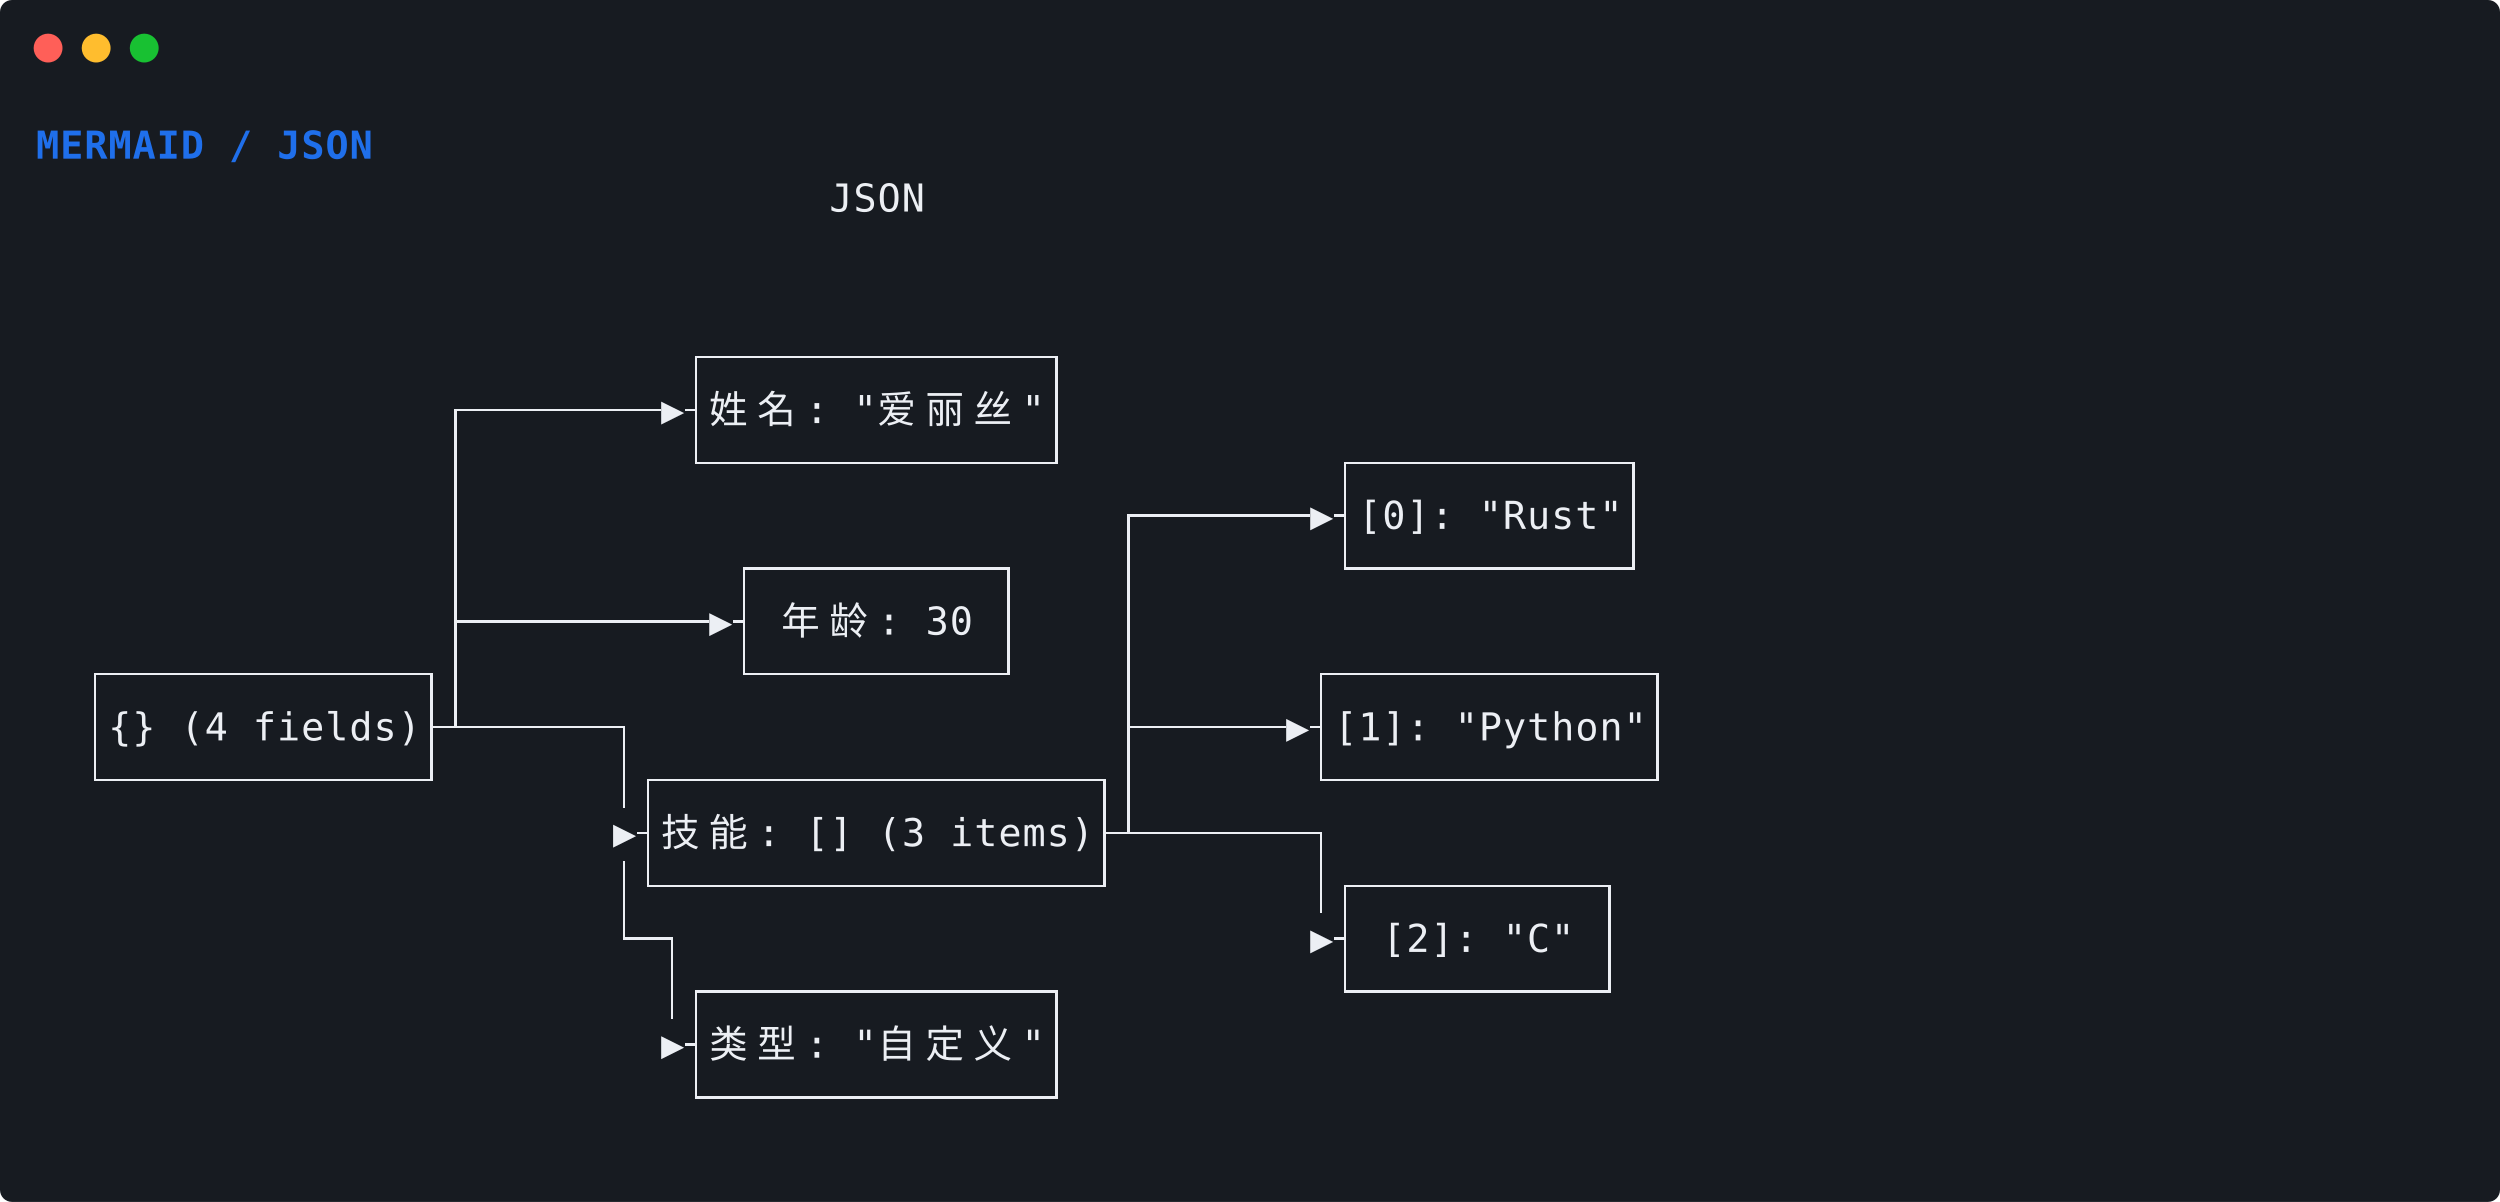
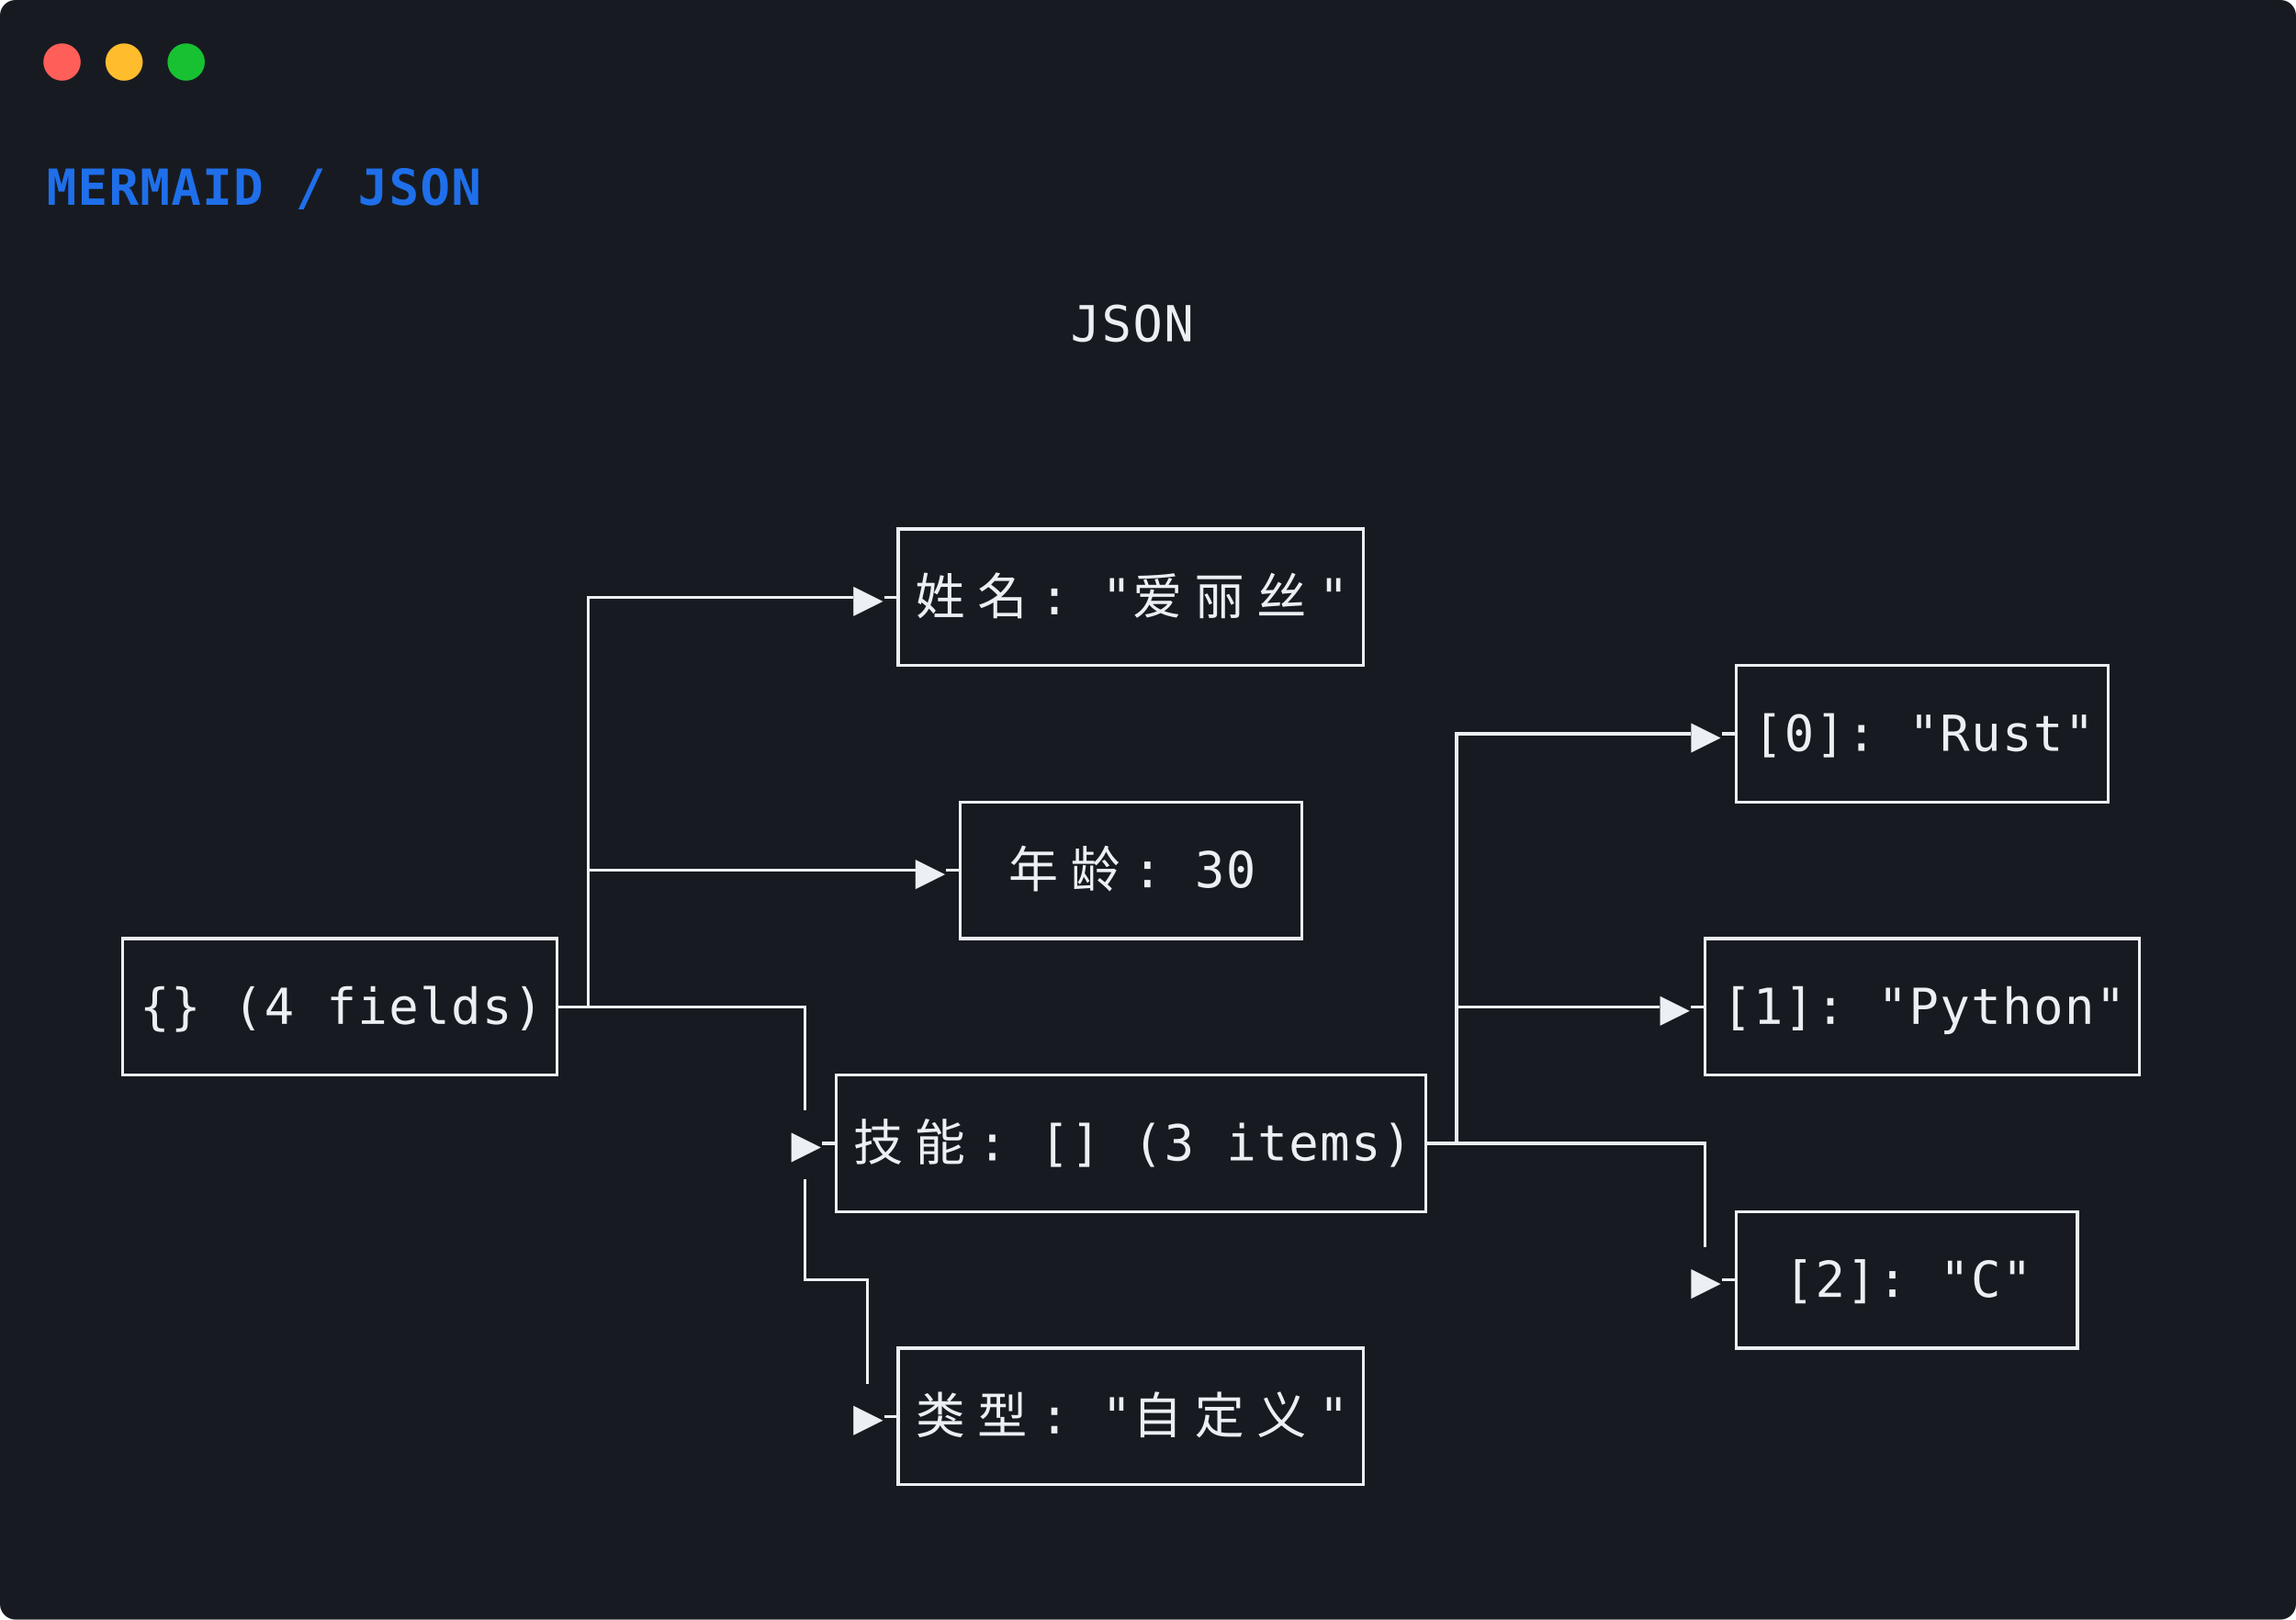
- <svg xmlns="http://www.w3.org/2000/svg" width="1040" height="500" viewBox="0 0 1040 500">
-   <rect width="1040" height="500" rx="5" fill="#171b21" />
+ <svg xmlns="http://www.w3.org/2000/svg" width="740" height="522" viewBox="0 0 740 522">
+   <rect width="740" height="522" rx="5" fill="#171b21" />
  <circle cx="20" cy="20" r="6" fill="#ff5f58" />
  <circle cx="40" cy="20" r="6" fill="#ffbd2e" />
  <circle cx="60" cy="20" r="6" fill="#18c132" />
-   <svg x="15" y="50" width="1000" height="440" viewBox="0 0 1000 440" overflow="hidden">
+   <svg x="15" y="50" width="700" height="462" viewBox="0 0 700 462" overflow="hidden">
    <style>.s0{fill:#1f6feb;font-weight:700}text{white-space:pre;font-kerning:none;font-variant-ligatures:none;font-synthesis:none;font-optical-sizing:none;-webkit-font-smoothing:antialiased;text-rendering:optimizeLegibility;text-decoration-skip-ink:none;text-decoration-thickness:1px;text-underline-offset:2px;letter-spacing:0.4px}</style>
    <g font-family="'JetBrains Mono','Fira Code','SF Mono',Menlo,Consolas,'DejaVu Sans Mono','Liberation Mono','Symbols Nerd Font Mono','Symbols Nerd Font','Powerline Symbols','Apple Symbols','Segoe UI Symbol','Noto Sans Symbols 2','Noto Sans Symbols','Apple Color Emoji','Segoe UI Emoji','Noto Color Emoji',monospace" font-size="16" fill="#eceff4" shape-rendering="crispEdges">
      <defs>
        <g id="c">
          <rect width="10" height="22" fill="#6a737d" />
        </g>
      </defs>
      <g class="r">
        <g transform="translate(0 0)">
          <g transform="translate(0 0)">
            <text y="16" class="s0">MERMAID / JSON</text>
          </g>
-           <g transform="translate(0 22)">
+           <g transform="translate(0 44)">
            <text x="330" y="16">JSON</text>
          </g>
-           <g transform="translate(0 88)">
+           <g transform="translate(0 110)">
            <path d="M274 10h6v1H274M274 10h1v12H274M280 10h140v1H280M420 10h5v1H420M424 10h1v12H424" />
          </g>
-           <g transform="translate(0 110)">
+           <g transform="translate(0 132)">
            <path d="M174 10h6v1H174M174 10h1v12H174M180 10h80v1H180M270 10h5v1H270M274 0h1v22H274M424 0h1v22H424" />
            <text x="260" y="16">▶</text>
            <text x="280" y="16">姓</text>
            <text x="300" y="16">名</text>
            <text x="320" y="16">: "</text>
            <text x="350" y="16">爱</text>
            <text x="370" y="16">丽</text>
            <text x="390" y="16">丝</text>
            <text x="410" y="16">"</text>
          </g>
-           <g transform="translate(0 132)">
+           <g transform="translate(0 154)">
            <path d="M174 0h1v22H174M274 10h6v1H274M274 0h1v11H274M280 10h140v1H280M420 10h5v1H420M424 0h1v11H424M544 10h6v1H544M544 10h1v12H544M550 10h110v1H550M660 10h5v1H660M664 10h1v12H664" />
          </g>
-           <g transform="translate(0 154)">
+           <g transform="translate(0 176)">
            <path d="M174 0h1v22H174M454 10h6v1H454M454 10h1v12H454M460 10h70v1H460M540 10h5v1H540M544 0h1v22H544M664 0h1v22H664" />
            <text x="530" y="16">▶</text>
            <text x="550" y="16">[0]: "Rust"</text>
          </g>
-           <g transform="translate(0 176)">
+           <g transform="translate(0 198)">
            <path d="M174 0h1v22H174M294 10h6v1H294M294 10h1v12H294M300 10h100v1H300M400 10h5v1H400M404 10h1v12H404M454 0h1v22H454M544 10h6v1H544M544 0h1v11H544M550 10h110v1H550M660 10h5v1H660M664 0h1v11H664" />
          </g>
-           <g transform="translate(0 198)">
+           <g transform="translate(0 220)">
            <path d="M174 10h6v1H174M174 0h1v22H174M180 10h100v1H180M290 10h5v1H290M294 0h1v22H294M404 0h1v22H404M454 0h1v22H454" />
            <text x="280" y="16">▶</text>
            <text x="310" y="16">年</text>
            <text x="330" y="16">龄</text>
            <text x="350" y="16">: 30</text>
          </g>
-           <g transform="translate(0 220)">
+           <g transform="translate(0 242)">
            <path d="M24 10h6v1H24M24 10h1v12H24M30 10h130v1H30M160 10h5v1H160M164 10h1v12H164M174 0h1v22H174M294 10h6v1H294M294 0h1v11H294M300 10h100v1H300M400 10h5v1H400M404 0h1v11H404M454 0h1v22H454M534 10h6v1H534M534 10h1v12H534M540 10h130v1H540M670 10h5v1H670M674 10h1v12H674" />
          </g>
-           <g transform="translate(0 242)">
+           <g transform="translate(0 264)">
            <path d="M24 0h1v22H24M164 10h6v1H164M164 0h1v22H164M170 10h10v1H170M174 0h1v11H174M180 10h60v1H180M240 10h5v1H240M244 10h1v12H244M454 10h6v1H454M454 0h1v22H454M460 10h60v1H460M530 10h5v1H530M534 0h1v22H534M674 0h1v22H674" />
            <text x="30" y="16">{} (4 fields)</text>
            <text x="520" y="16">▶</text>
            <text x="540" y="16">[1]: "Python"</text>
          </g>
-           <g transform="translate(0 264)">
+           <g transform="translate(0 286)">
            <path d="M24 10h6v1H24M24 0h1v11H24M30 10h130v1H30M160 10h5v1H160M164 0h1v11H164M244 0h1v22H244M254 10h6v1H254M254 10h1v12H254M260 10h180v1H260M440 10h5v1H440M444 10h1v12H444M454 0h1v22H454M534 10h6v1H534M534 0h1v11H534M540 10h130v1H540M670 10h5v1H670M674 0h1v11H674" />
          </g>
-           <g transform="translate(0 286)">
+           <g transform="translate(0 308)">
            <path d="M250 10h5v1H250M254 0h1v22H254M444 10h6v1H444M444 0h1v22H444M450 10h10v1H450M454 0h1v11H454M460 10h70v1H460M530 10h5v1H530M534 10h1v12H534" />
            <text x="240" y="16">▶</text>
            <text x="260" y="16">技</text>
            <text x="280" y="16">能</text>
            <text x="300" y="16">: [] (3 items)</text>
          </g>
-           <g transform="translate(0 308)">
+           <g transform="translate(0 330)">
            <path d="M244 0h1v22H244M254 10h6v1H254M254 0h1v11H254M260 10h180v1H260M440 10h5v1H440M444 0h1v11H444M534 0h1v22H534M544 10h6v1H544M544 10h1v12H544M550 10h100v1H550M650 10h5v1H650M654 10h1v12H654" />
          </g>
-           <g transform="translate(0 330)">
+           <g transform="translate(0 352)">
            <path d="M244 10h6v1H244M244 0h1v11H244M250 10h10v1H250M260 10h5v1H260M264 10h1v12H264M540 10h5v1H540M544 0h1v22H544M654 0h1v22H654" />
            <text x="530" y="16">▶</text>
            <text x="560" y="16">[2]: "C"</text>
          </g>
-           <g transform="translate(0 352)">
+           <g transform="translate(0 374)">
            <path d="M264 0h1v22H264M274 10h6v1H274M274 10h1v12H274M280 10h140v1H280M420 10h5v1H420M424 10h1v12H424M544 10h6v1H544M544 0h1v11H544M550 10h100v1H550M650 10h5v1H650M654 0h1v11H654" />
          </g>
-           <g transform="translate(0 374)">
+           <g transform="translate(0 396)">
            <path d="M270 10h5v1H270M274 0h1v22H274M424 0h1v22H424" />
            <text x="260" y="16">▶</text>
            <text x="280" y="16">类</text>
            <text x="300" y="16">型</text>
            <text x="320" y="16">: "</text>
            <text x="350" y="16">自</text>
            <text x="370" y="16">定</text>
            <text x="390" y="16">义</text>
            <text x="410" y="16">"</text>
          </g>
-           <g transform="translate(0 396)">
+           <g transform="translate(0 418)">
            <path d="M274 10h6v1H274M274 0h1v11H274M280 10h140v1H280M420 10h5v1H420M424 0h1v11H424" />
          </g>
        </g>
      </g>
    </g>
  </svg>
</svg>
